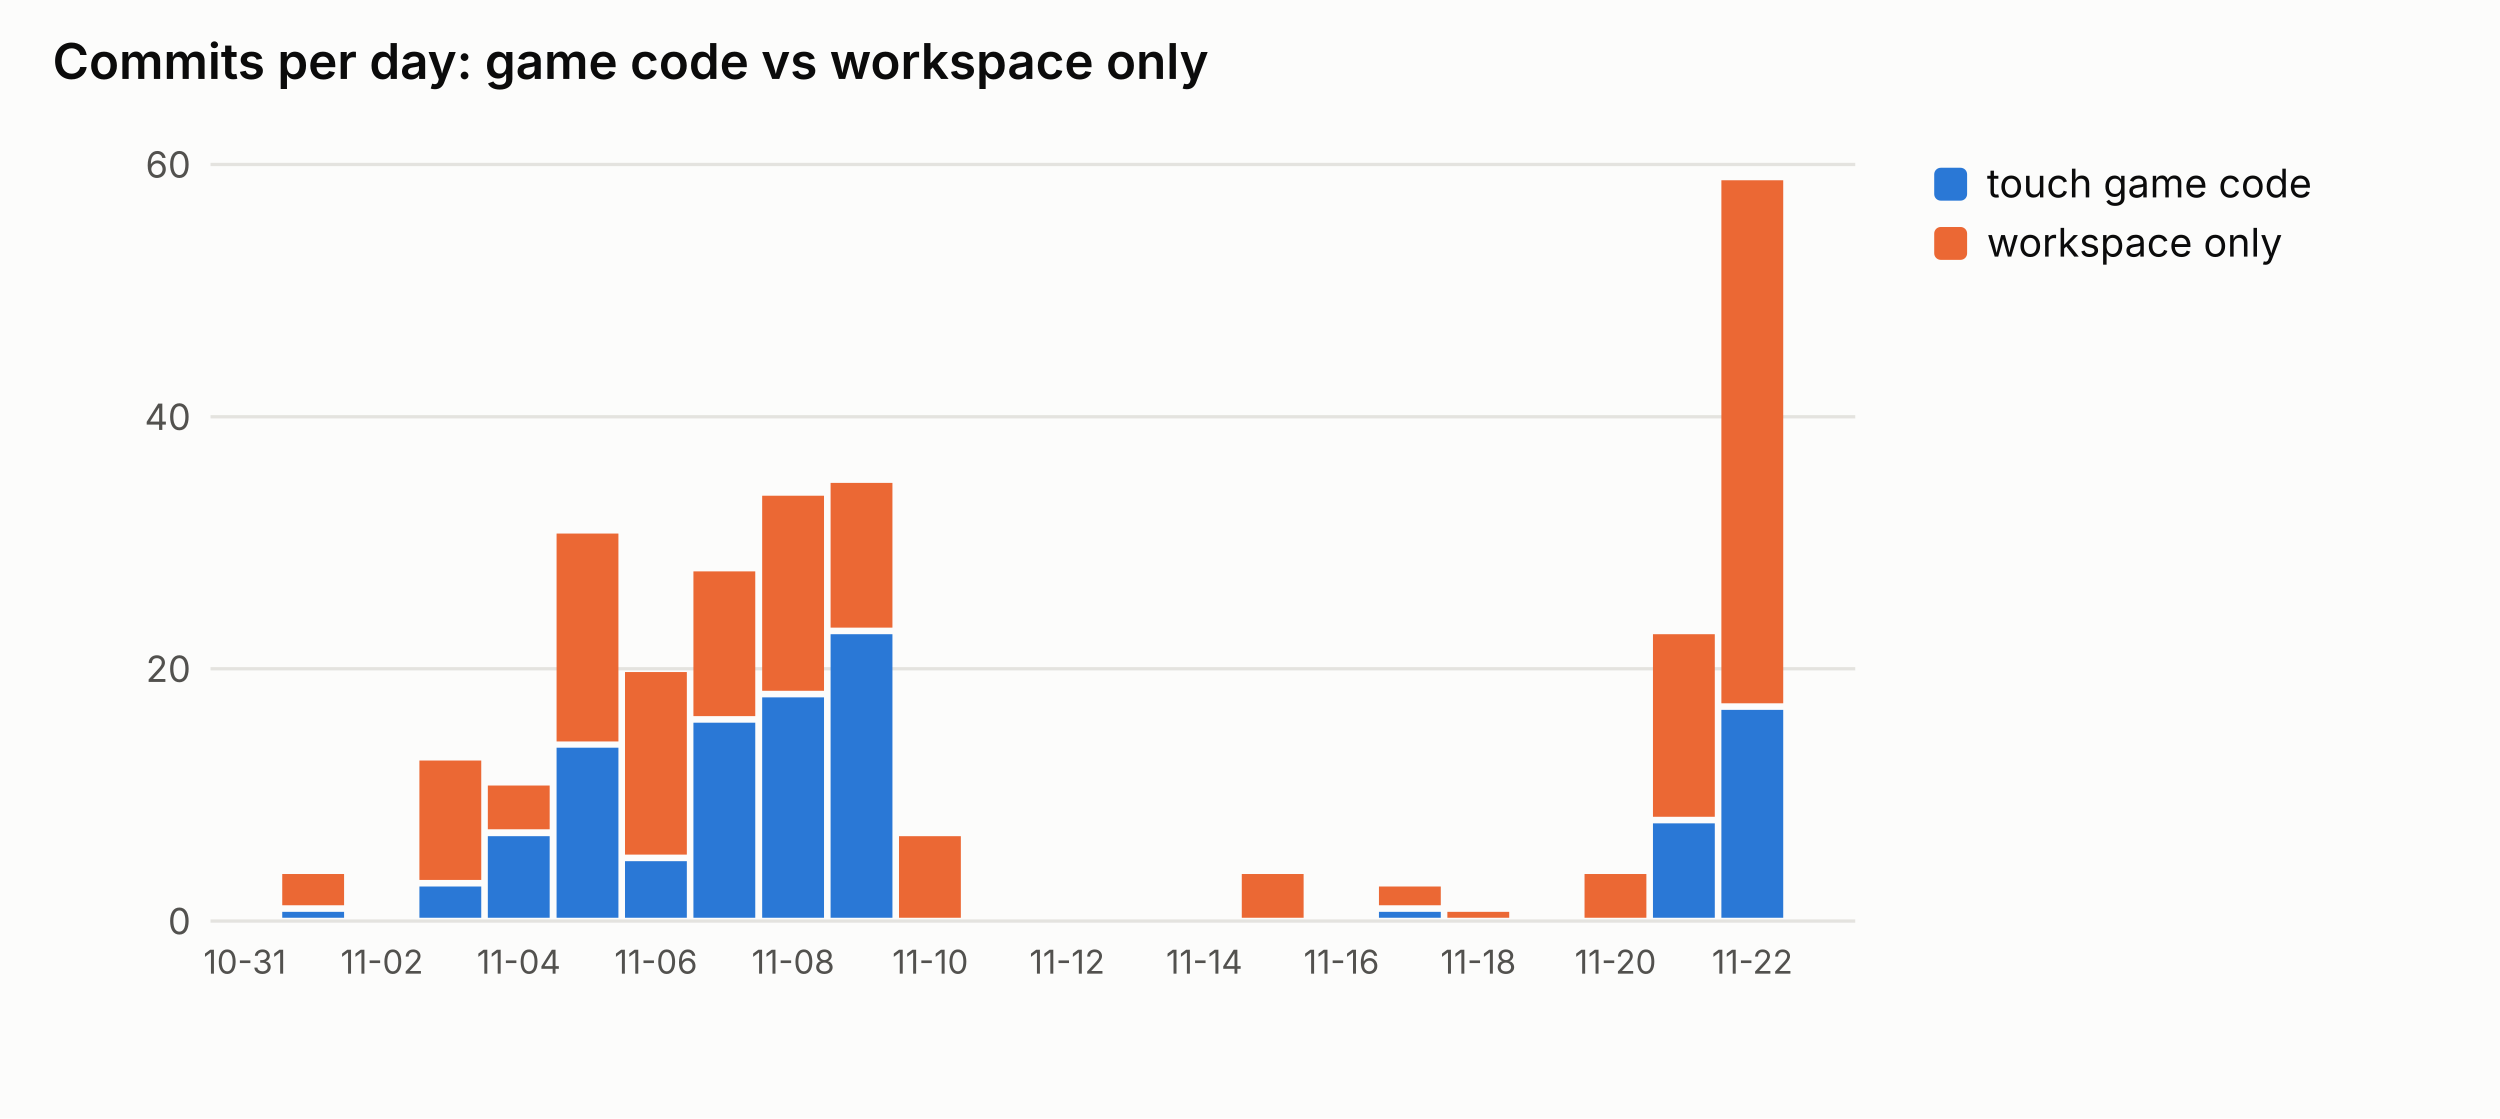
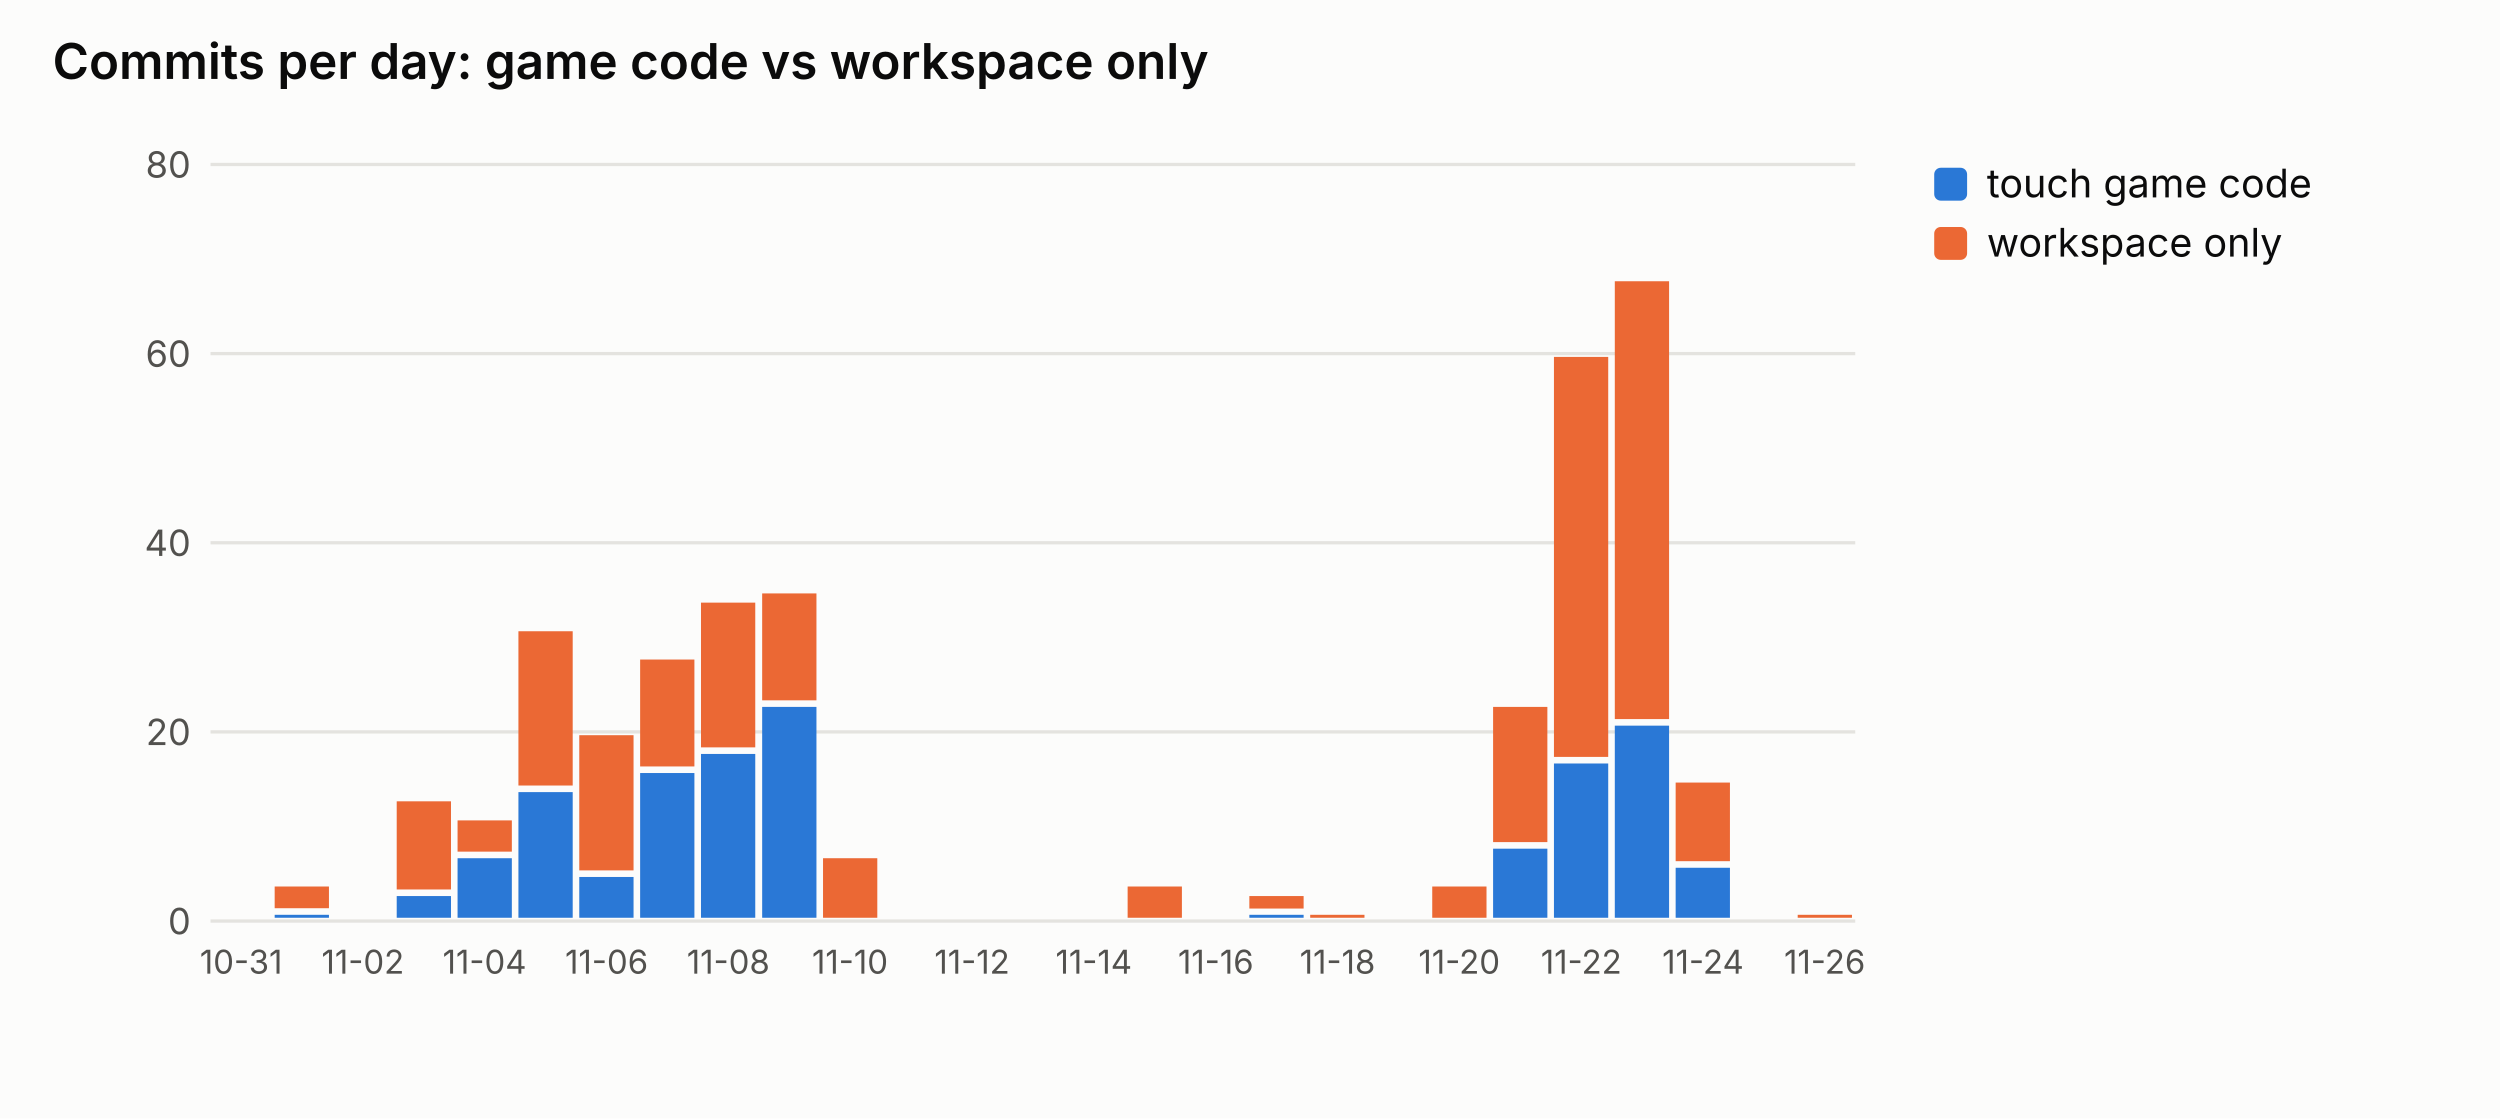
<svg xmlns="http://www.w3.org/2000/svg" viewBox="0 0 760 340" width="760" height="340" font-family="Inter, Segoe UI, Arial, sans-serif" role="img" aria-label="Commits per day: game code vs workspace only">
  <rect width="760" height="340" fill="#fcfcfb" />
  <text x="16" y="24" font-size="15" font-weight="600" fill="#0b0b0b">Commits per day: game code vs workspace only</text>
  <line x1="64" x2="564" y1="280.0" y2="280.0" stroke="#e4e3df" stroke-width="1" />
  <text x="58" y="284.0" font-size="11" fill="#52514e" text-anchor="end">0</text>
-   <line x1="64" x2="564" y1="203.3" y2="203.3" stroke="#e4e3df" stroke-width="1" />
-   <text x="58" y="207.3" font-size="11" fill="#52514e" text-anchor="end">20</text>
-   <line x1="64" x2="564" y1="126.7" y2="126.7" stroke="#e4e3df" stroke-width="1" />
-   <text x="58" y="130.7" font-size="11" fill="#52514e" text-anchor="end">40</text>
+   <line x1="64" x2="564" y1="222.5" y2="222.5" stroke="#e4e3df" stroke-width="1" />
+   <text x="58" y="226.5" font-size="11" fill="#52514e" text-anchor="end">20</text>
+   <line x1="64" x2="564" y1="165.0" y2="165.0" stroke="#e4e3df" stroke-width="1" />
+   <text x="58" y="169.0" font-size="11" fill="#52514e" text-anchor="end">40</text>
+   <line x1="64" x2="564" y1="107.5" y2="107.5" stroke="#e4e3df" stroke-width="1" />
+   <text x="58" y="111.5" font-size="11" fill="#52514e" text-anchor="end">60</text>
  <line x1="64" x2="564" y1="50.0" y2="50.0" stroke="#e4e3df" stroke-width="1" />
-   <text x="58" y="54.0" font-size="11" fill="#52514e" text-anchor="end">60</text>
-   <text x="74.4" y="296" font-size="10" fill="#52514e" text-anchor="middle">10-31</text>
-   <rect x="85.8" y="277.2" width="18.8" height="1.8" fill="#2a78d6" />
-   <rect x="85.8" y="265.7" width="18.8" height="9.5" fill="#eb6834" />
-   <text x="116.1" y="296" font-size="10" fill="#52514e" text-anchor="middle">11-02</text>
-   <rect x="127.5" y="269.5" width="18.8" height="9.5" fill="#2a78d6" />
-   <rect x="127.5" y="231.2" width="18.8" height="36.3" fill="#eb6834" />
-   <rect x="148.3" y="254.2" width="18.8" height="24.8" fill="#2a78d6" />
-   <rect x="148.3" y="238.8" width="18.8" height="13.3" fill="#eb6834" />
-   <text x="157.7" y="296" font-size="10" fill="#52514e" text-anchor="middle">11-04</text>
-   <rect x="169.2" y="227.3" width="18.8" height="51.7" fill="#2a78d6" />
-   <rect x="169.2" y="162.2" width="18.8" height="63.2" fill="#eb6834" />
-   <rect x="190.0" y="261.8" width="18.8" height="17.2" fill="#2a78d6" />
-   <rect x="190.0" y="204.3" width="18.8" height="55.5" fill="#eb6834" />
-   <text x="199.4" y="296" font-size="10" fill="#52514e" text-anchor="middle">11-06</text>
-   <rect x="210.8" y="219.7" width="18.8" height="59.3" fill="#2a78d6" />
-   <rect x="210.8" y="173.7" width="18.8" height="44.0" fill="#eb6834" />
-   <rect x="231.7" y="212.0" width="18.8" height="67.0" fill="#2a78d6" />
-   <rect x="231.7" y="150.7" width="18.8" height="59.3" fill="#eb6834" />
-   <text x="241.1" y="296" font-size="10" fill="#52514e" text-anchor="middle">11-08</text>
-   <rect x="252.5" y="192.8" width="18.8" height="86.2" fill="#2a78d6" />
-   <rect x="252.5" y="146.8" width="18.8" height="44.0" fill="#eb6834" />
-   <rect x="273.3" y="254.2" width="18.8" height="24.8" fill="#eb6834" />
-   <text x="282.8" y="296" font-size="10" fill="#52514e" text-anchor="middle">11-10</text>
-   <text x="324.4" y="296" font-size="10" fill="#52514e" text-anchor="middle">11-12</text>
-   <text x="366.1" y="296" font-size="10" fill="#52514e" text-anchor="middle">11-14</text>
-   <rect x="377.5" y="265.7" width="18.8" height="13.3" fill="#eb6834" />
-   <text x="407.8" y="296" font-size="10" fill="#52514e" text-anchor="middle">11-16</text>
-   <rect x="419.2" y="277.2" width="18.8" height="1.8" fill="#2a78d6" />
-   <rect x="419.2" y="269.5" width="18.8" height="5.7" fill="#eb6834" />
-   <rect x="440.0" y="277.2" width="18.8" height="1.8" fill="#eb6834" />
-   <text x="449.4" y="296" font-size="10" fill="#52514e" text-anchor="middle">11-18</text>
-   <rect x="481.7" y="265.7" width="18.8" height="13.3" fill="#eb6834" />
-   <text x="491.1" y="296" font-size="10" fill="#52514e" text-anchor="middle">11-20</text>
-   <rect x="502.5" y="250.3" width="18.8" height="28.7" fill="#2a78d6" />
-   <rect x="502.5" y="192.8" width="18.8" height="55.5" fill="#eb6834" />
-   <rect x="523.3" y="215.8" width="18.8" height="63.2" fill="#2a78d6" />
-   <rect x="523.3" y="54.8" width="18.8" height="159.0" fill="#eb6834" />
-   <text x="532.7" y="296" font-size="10" fill="#52514e" text-anchor="middle">11-22</text>
+   <text x="58" y="54.0" font-size="11" fill="#52514e" text-anchor="end">80</text>
+   <text x="73.3" y="296" font-size="10" fill="#52514e" text-anchor="middle">10-31</text>
+   <rect x="83.5" y="278.1" width="16.5" height="0.9" fill="#2a78d6" />
+   <rect x="83.5" y="269.5" width="16.5" height="6.6" fill="#eb6834" />
+   <text x="110.3" y="296" font-size="10" fill="#52514e" text-anchor="middle">11-02</text>
+   <rect x="120.6" y="272.4" width="16.5" height="6.6" fill="#2a78d6" />
+   <rect x="120.6" y="243.6" width="16.5" height="26.8" fill="#eb6834" />
+   <rect x="139.1" y="260.9" width="16.5" height="18.1" fill="#2a78d6" />
+   <rect x="139.1" y="249.4" width="16.5" height="9.5" fill="#eb6834" />
+   <text x="147.3" y="296" font-size="10" fill="#52514e" text-anchor="middle">11-04</text>
+   <rect x="157.6" y="240.8" width="16.5" height="38.2" fill="#2a78d6" />
+   <rect x="157.6" y="191.9" width="16.5" height="46.9" fill="#eb6834" />
+   <rect x="176.1" y="266.6" width="16.5" height="12.4" fill="#2a78d6" />
+   <rect x="176.1" y="223.5" width="16.5" height="41.1" fill="#eb6834" />
+   <text x="184.4" y="296" font-size="10" fill="#52514e" text-anchor="middle">11-06</text>
+   <rect x="194.6" y="235.0" width="16.5" height="44.0" fill="#2a78d6" />
+   <rect x="194.6" y="200.5" width="16.5" height="32.5" fill="#eb6834" />
+   <rect x="213.1" y="229.2" width="16.5" height="49.8" fill="#2a78d6" />
+   <rect x="213.1" y="183.2" width="16.5" height="44.0" fill="#eb6834" />
+   <text x="221.4" y="296" font-size="10" fill="#52514e" text-anchor="middle">11-08</text>
+   <rect x="231.7" y="214.9" width="16.5" height="64.1" fill="#2a78d6" />
+   <rect x="231.7" y="180.4" width="16.5" height="32.5" fill="#eb6834" />
+   <rect x="250.2" y="260.9" width="16.5" height="18.1" fill="#eb6834" />
+   <text x="258.4" y="296" font-size="10" fill="#52514e" text-anchor="middle">11-10</text>
+   <text x="295.5" y="296" font-size="10" fill="#52514e" text-anchor="middle">11-12</text>
+   <text x="332.5" y="296" font-size="10" fill="#52514e" text-anchor="middle">11-14</text>
+   <rect x="342.8" y="269.5" width="16.5" height="9.5" fill="#eb6834" />
+   <text x="369.6" y="296" font-size="10" fill="#52514e" text-anchor="middle">11-16</text>
+   <rect x="379.8" y="278.1" width="16.5" height="0.9" fill="#2a78d6" />
+   <rect x="379.8" y="272.4" width="16.5" height="3.8" fill="#eb6834" />
+   <rect x="398.3" y="278.1" width="16.5" height="0.9" fill="#eb6834" />
+   <text x="406.6" y="296" font-size="10" fill="#52514e" text-anchor="middle">11-18</text>
+   <rect x="435.4" y="269.5" width="16.5" height="9.5" fill="#eb6834" />
+   <text x="443.6" y="296" font-size="10" fill="#52514e" text-anchor="middle">11-20</text>
+   <rect x="453.9" y="258.0" width="16.5" height="21.0" fill="#2a78d6" />
+   <rect x="453.9" y="214.9" width="16.5" height="41.1" fill="#eb6834" />
+   <rect x="472.4" y="232.1" width="16.5" height="46.9" fill="#2a78d6" />
+   <rect x="472.4" y="108.5" width="16.5" height="121.6" fill="#eb6834" />
+   <text x="480.7" y="296" font-size="10" fill="#52514e" text-anchor="middle">11-22</text>
+   <rect x="490.9" y="220.6" width="16.5" height="58.4" fill="#2a78d6" />
+   <rect x="490.9" y="85.5" width="16.5" height="133.1" fill="#eb6834" />
+   <rect x="509.4" y="263.8" width="16.5" height="15.2" fill="#2a78d6" />
+   <rect x="509.4" y="237.9" width="16.5" height="23.9" fill="#eb6834" />
+   <text x="517.7" y="296" font-size="10" fill="#52514e" text-anchor="middle">11-24</text>
+   <rect x="546.5" y="278.1" width="16.5" height="0.9" fill="#eb6834" />
+   <text x="554.7" y="296" font-size="10" fill="#52514e" text-anchor="middle">11-26</text>
  <rect x="588" y="51" width="10" height="10" rx="2" fill="#2a78d6" />
  <text x="604" y="60" font-size="12" fill="#0b0b0b">touch game code</text>
  <rect x="588" y="69" width="10" height="10" rx="2" fill="#eb6834" />
  <text x="604" y="78" font-size="12" fill="#0b0b0b">workspace only</text>
</svg>
